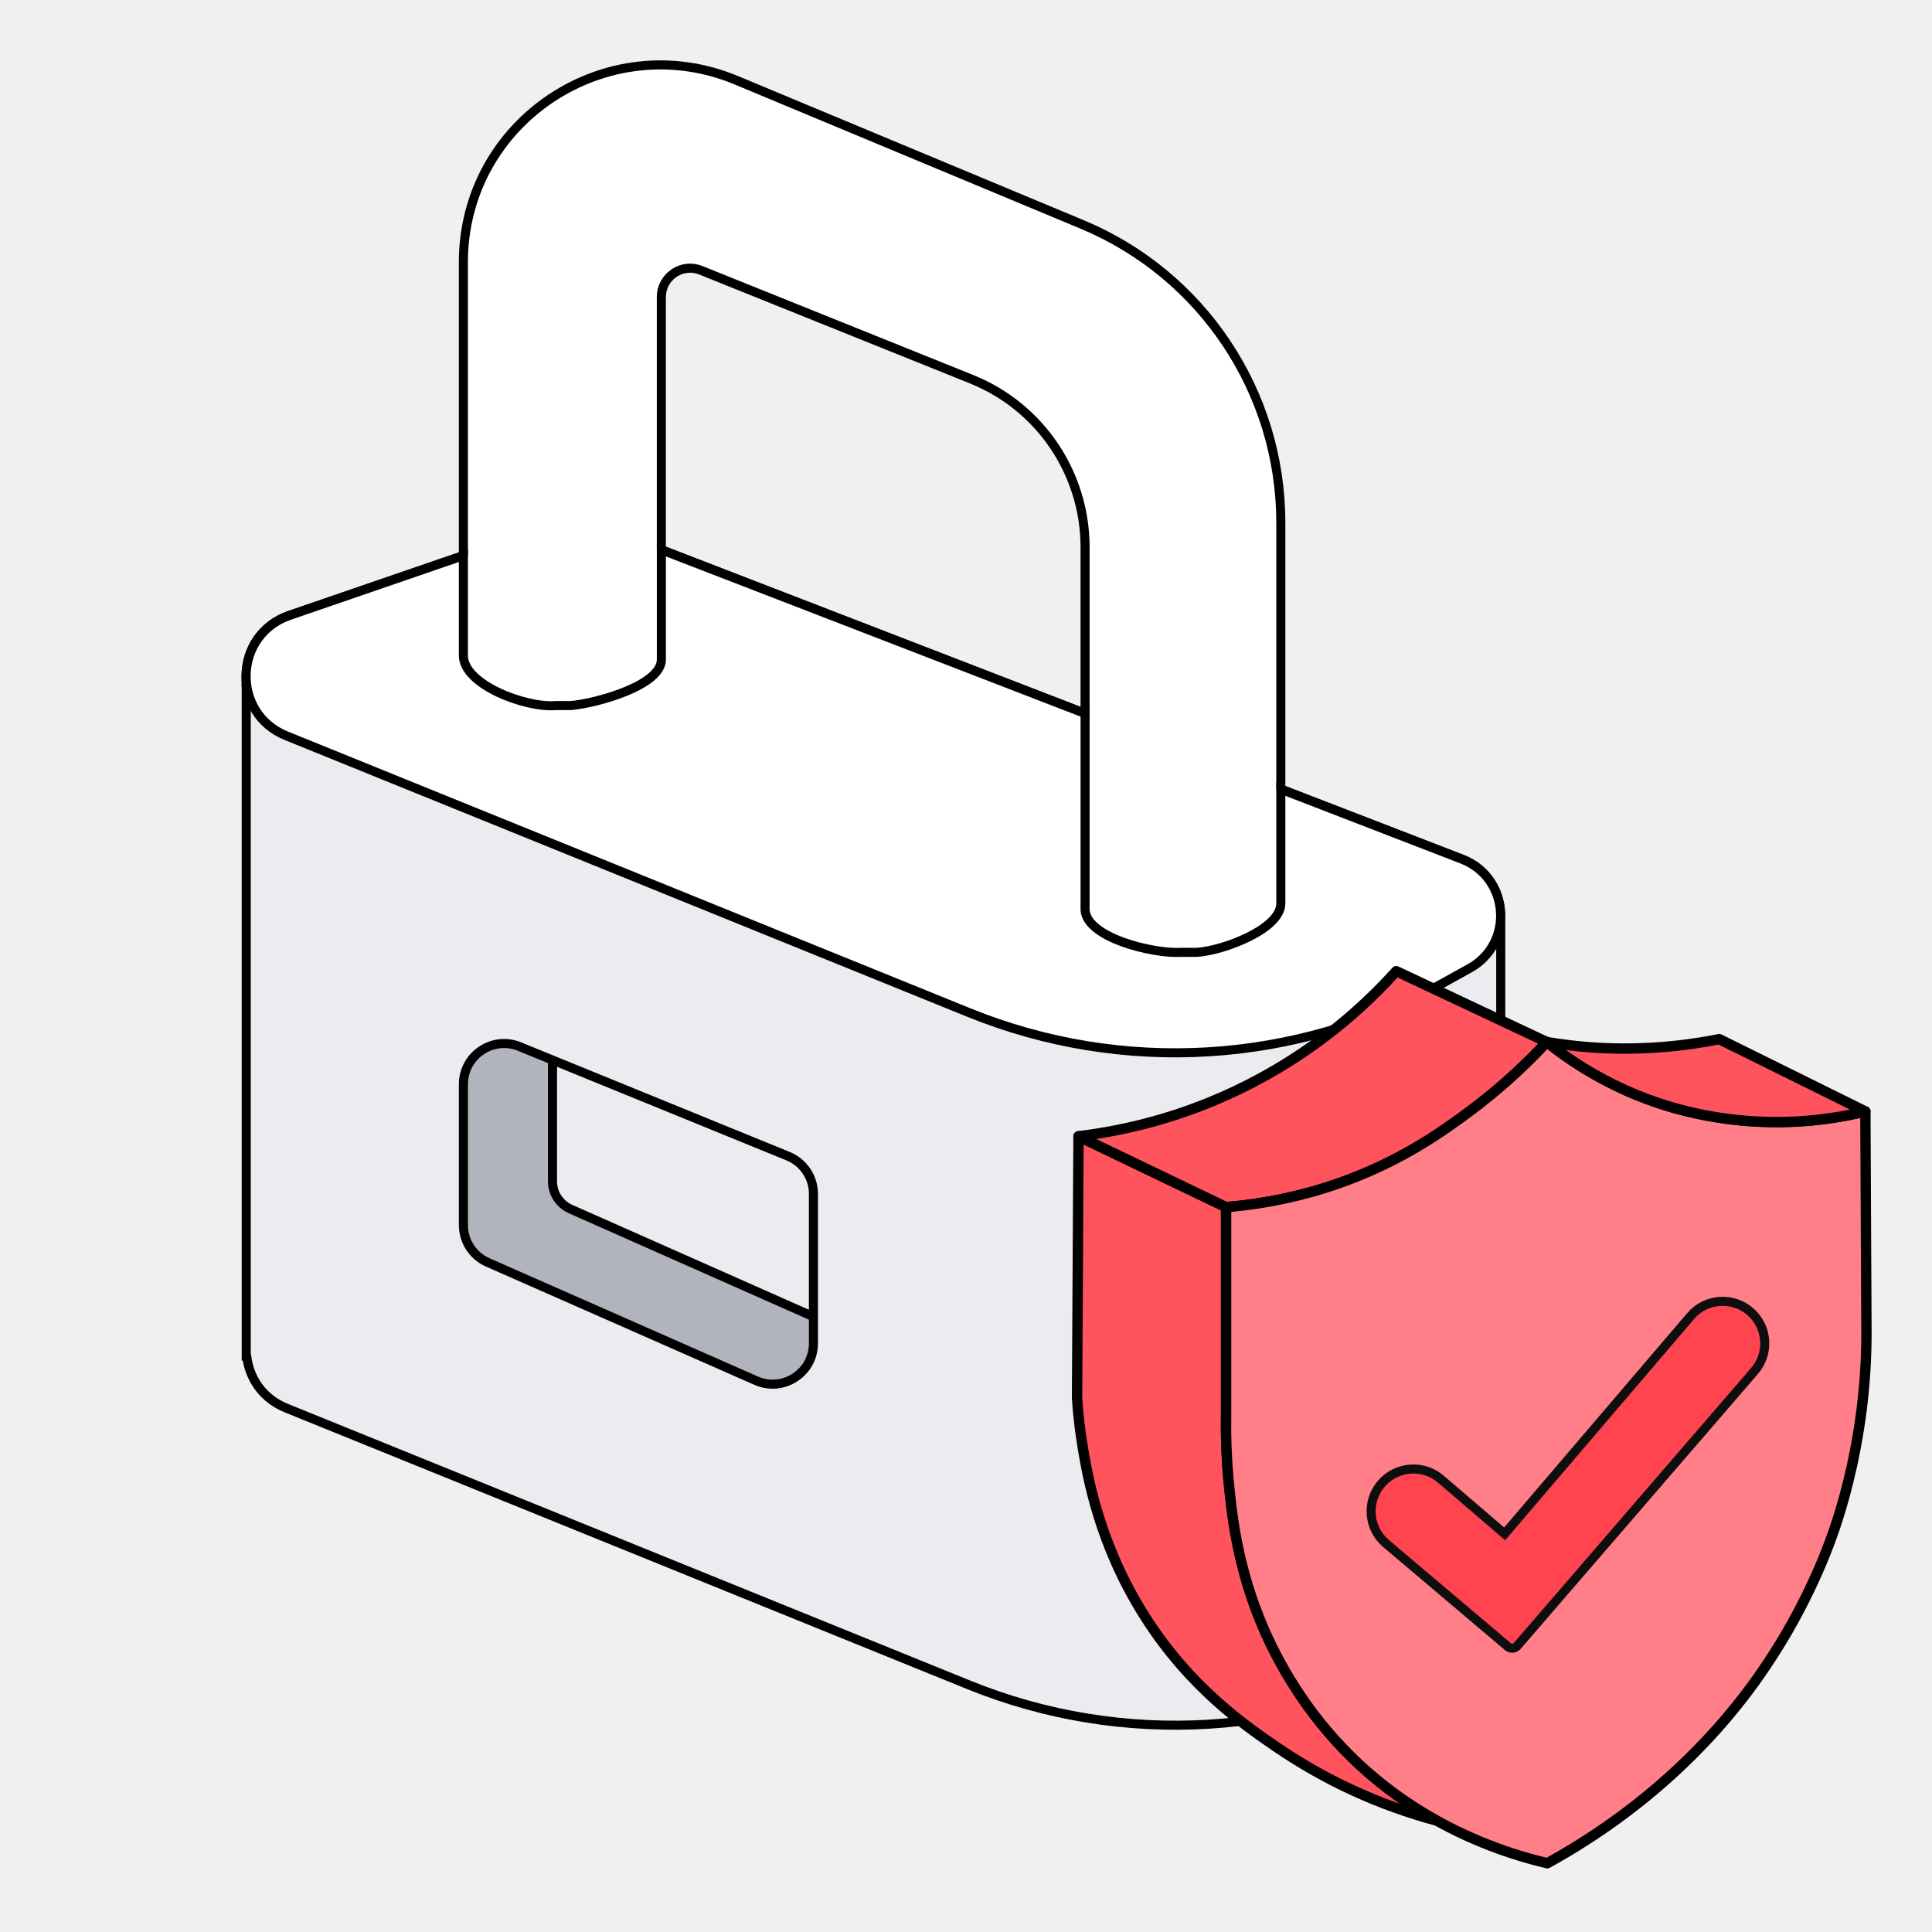
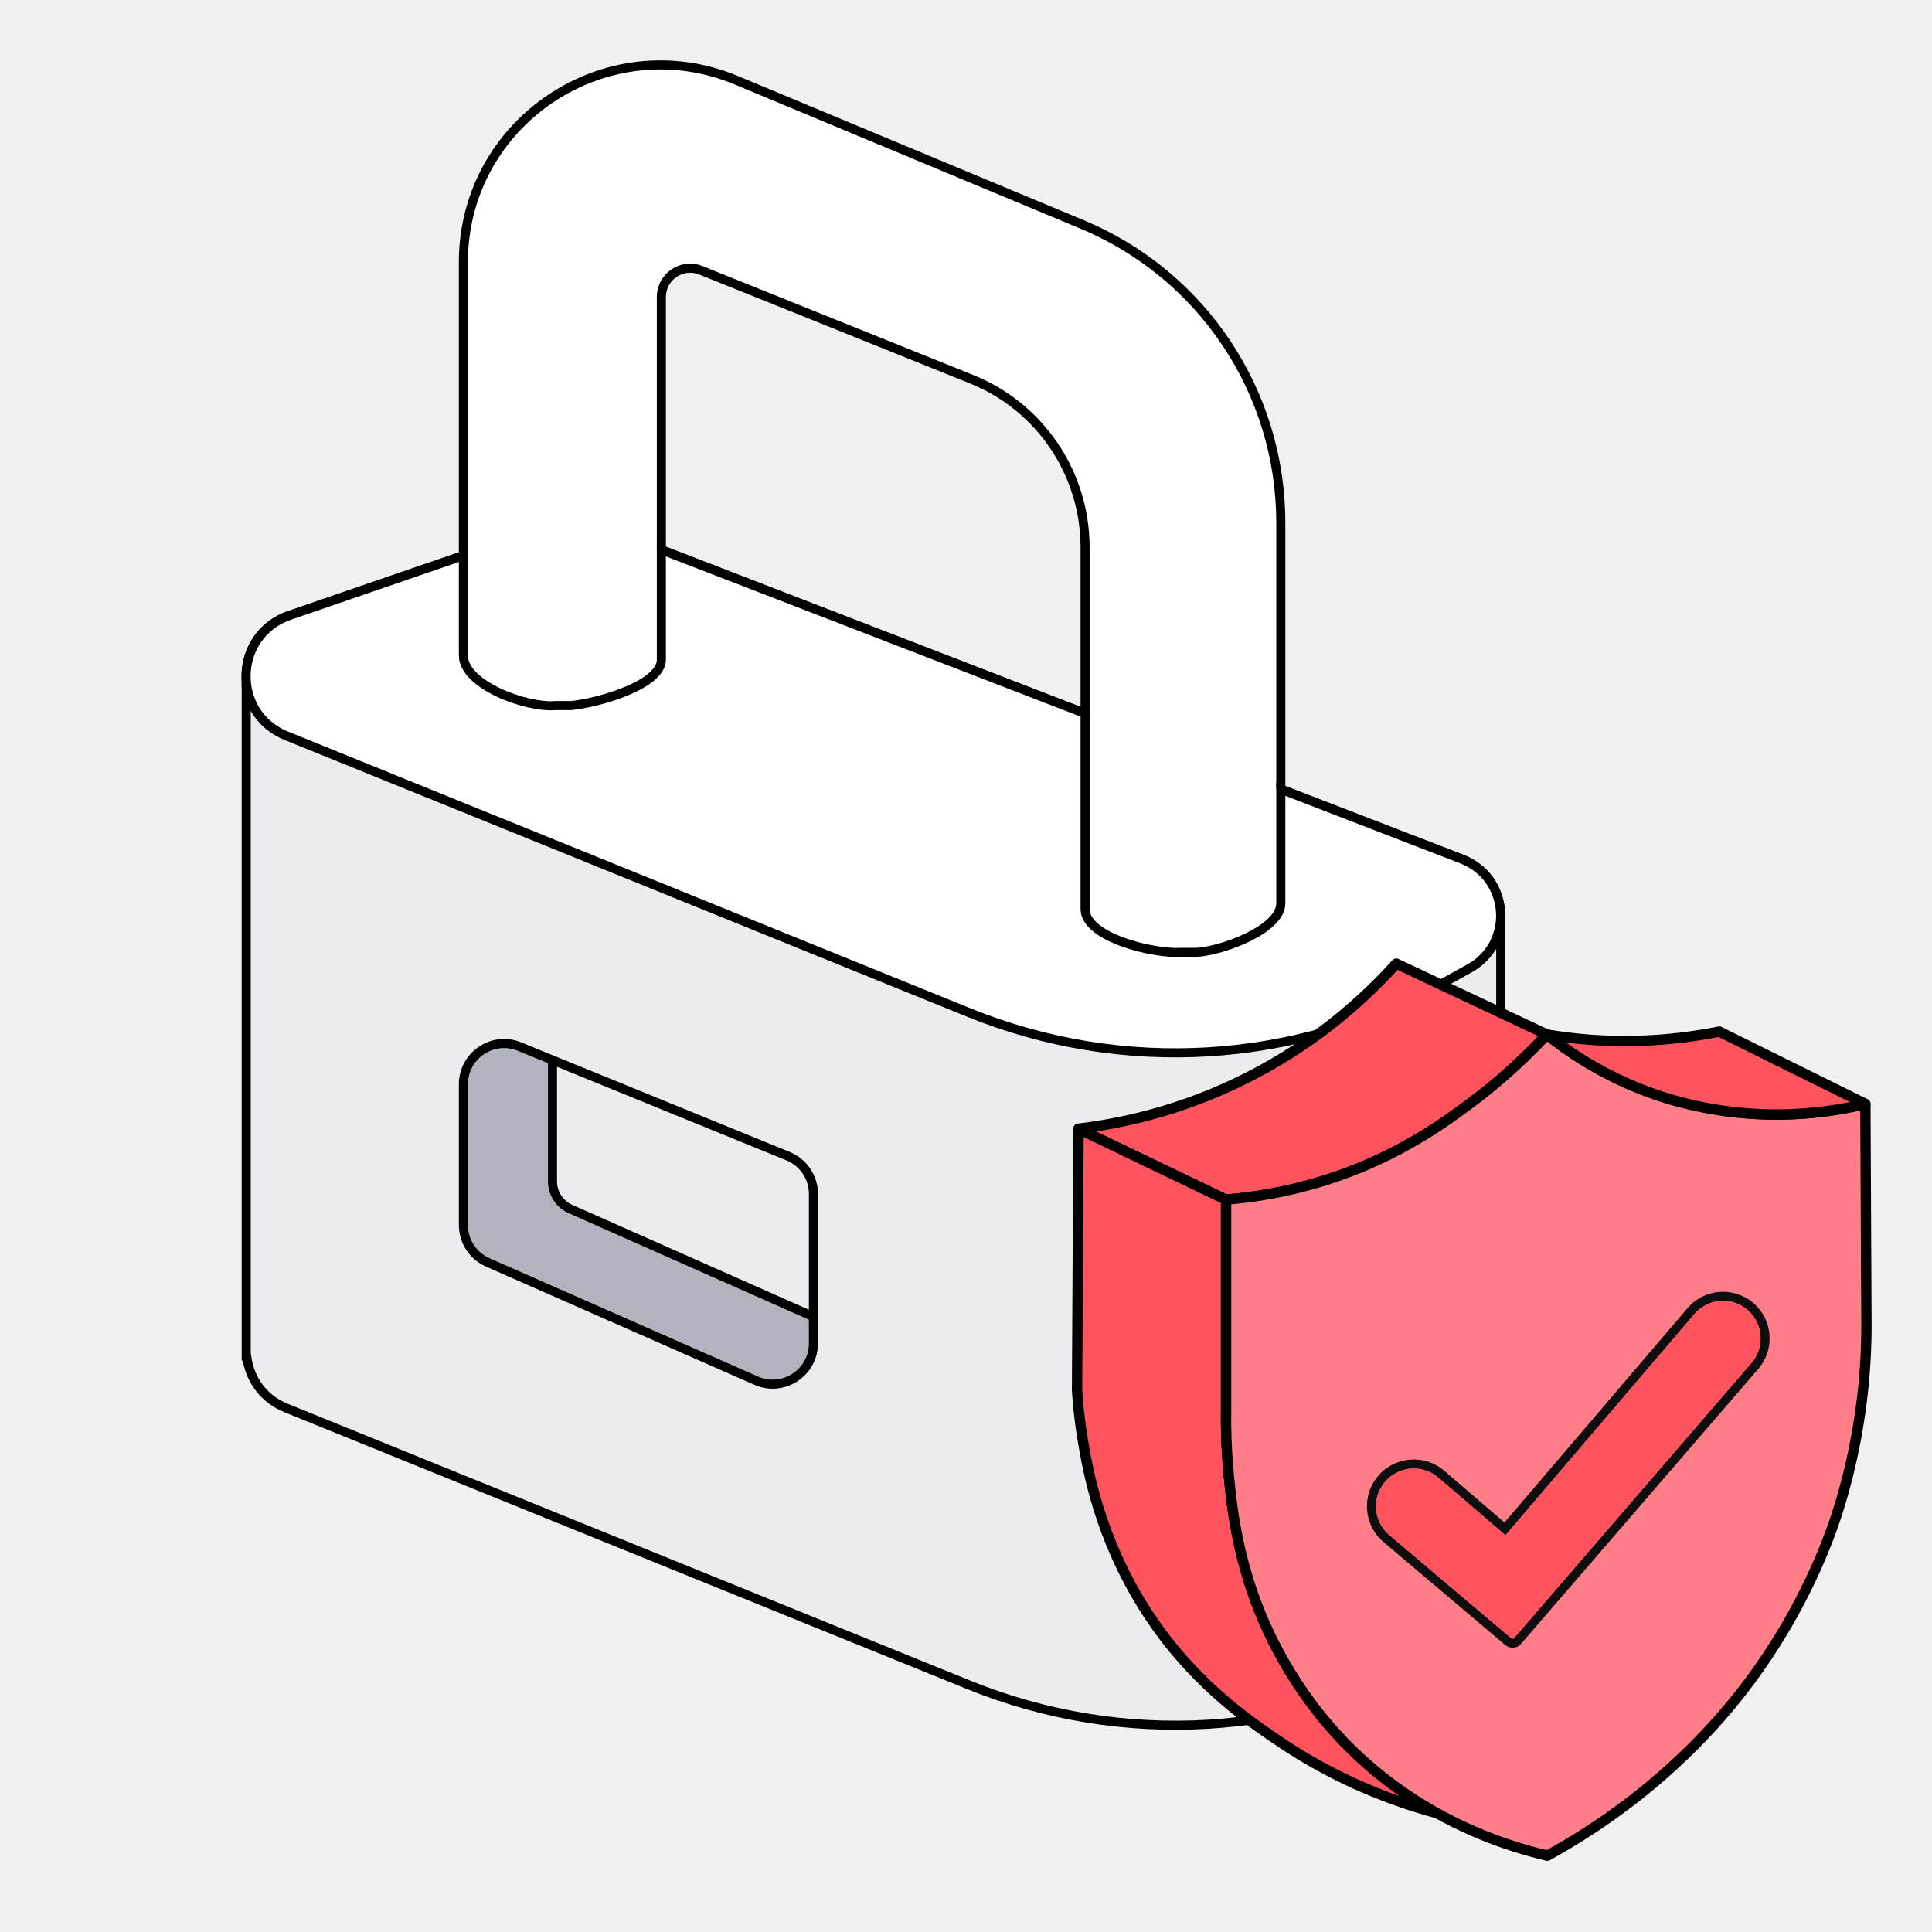
<svg xmlns="http://www.w3.org/2000/svg" width="128" height="128" viewBox="0 0 128 128" fill="none">
  <g id="illustration / deriv / light / lock-secure">
    <g id="vector">
      <g id="lock">
        <path id="Vector" d="M16.304 44.773C16.313 43.089 17.277 41.423 19.171 40.766L34.505 35.497C36.872 34.681 39.459 34.734 41.791 35.637L96.868 56.916C98.709 57.626 99.577 59.405 99.401 61.089H99.428V104.856H99.41C99.542 106.329 98.875 107.872 97.367 108.705L95.482 109.748C85.873 115.07 74.379 115.762 64.2 111.633L18.969 93.291C17.409 92.66 16.549 91.345 16.357 89.942L16.313 89.925V44.764L16.304 44.773Z" fill="#EBECEF" />
        <path id="Vector (Stroke)" fill-rule="evenodd" clip-rule="evenodd" d="M41.899 35.357C39.501 34.428 36.842 34.374 34.407 35.213L19.073 40.482C17.047 41.185 16.013 42.974 16.004 44.771L16 45.5L16.012 45.488V90.128L16.086 90.157C16.338 91.591 17.252 92.92 18.857 93.569L64.087 111.911C74.35 116.074 85.939 115.376 95.628 110.01L97.512 108.967C99.022 108.133 99.747 106.634 99.726 105.155H99.728V60.788H99.722C99.77 59.087 98.836 57.353 96.976 56.635C96.976 56.635 96.975 56.635 96.976 56.635L41.899 35.357ZM99.127 61.389H99.068L99.103 61.057C99.266 59.493 98.46 57.851 96.76 57.195L41.682 35.916C39.416 35.039 36.903 34.988 34.602 35.78L19.269 41.049C17.601 41.628 16.709 43.043 16.613 44.525V89.721L16.63 89.728L16.654 89.901C16.833 91.208 17.63 92.426 19.081 93.013L64.313 111.355C74.408 115.45 85.807 114.763 95.337 109.485L97.222 108.442C98.617 107.672 99.233 106.248 99.111 104.882L99.082 104.555H99.127V61.389Z" fill="black" />
        <path id="Vector_2" d="M19.181 40.775L30.701 36.812V17.374C30.701 8.055 40.188 1.733 48.788 5.319L71.689 14.867C79.667 18.19 84.858 25.984 84.858 34.629V52.277L96.86 56.915C100.025 58.143 100.332 62.509 97.36 64.148L95.475 65.192C85.866 70.514 74.372 71.206 64.193 67.077L18.962 48.735C15.314 47.254 15.455 42.046 19.181 40.766V40.775ZM71.891 47.271V36.268C71.891 31.358 68.91 26.94 64.351 25.116L46.439 17.909C45.185 17.401 43.817 18.33 43.817 19.68V36.426L71.891 47.271Z" fill="white" />
        <g id="Group">
          <path id="Vector_3" d="M34.416 69.33L36.625 70.233V77.974C36.625 79.044 37.256 80.017 38.238 80.447L53.888 87.347V89.004C53.888 90.95 51.88 92.257 50.1 91.476L32.311 83.638C31.329 83.209 30.698 82.235 30.698 81.166V71.837C30.698 69.917 32.645 68.611 34.416 69.338V69.33Z" fill="#B1B4BC" />
          <path id="Vector_4" d="M36.625 77.975V70.233L52.205 76.589C53.222 77.001 53.888 77.992 53.888 79.088V87.347L38.238 80.447C37.256 80.017 36.625 79.044 36.625 77.975Z" fill="#EBECEF" />
        </g>
        <path id="Union" fill-rule="evenodd" clip-rule="evenodd" d="M30.402 71.837C30.402 69.705 32.564 68.252 34.533 69.061L52.322 76.32C53.449 76.777 54.189 77.874 54.192 79.088V89.004C54.192 91.167 51.961 92.618 49.984 91.751L32.195 83.913C31.103 83.435 30.402 82.354 30.402 81.166V71.837ZM53.592 86.775V79.097C53.592 78.123 52.999 77.242 52.096 76.876L36.905 70.677V78.272C36.905 78.945 37.302 79.554 37.916 79.826L53.592 86.775ZM53.592 87.432V89.004C53.592 90.733 51.807 91.895 50.225 91.202L32.437 83.364C31.565 82.982 31.002 82.117 31.002 81.166V71.837C31.002 70.13 32.733 68.97 34.306 69.616L36.305 70.432V78.272C36.305 79.182 36.842 80.006 37.673 80.375L53.592 87.432Z" fill="black" />
        <g id="Group_2">
          <path id="Vector (Stroke)_2" fill-rule="evenodd" clip-rule="evenodd" d="M43.517 35.988V43.703C43.517 43.998 43.331 44.315 42.93 44.646C42.535 44.972 41.978 45.27 41.349 45.528C40.1 46.042 38.643 46.367 37.821 46.445H36.812L36.798 46.446C35.9 46.528 34.424 46.206 33.164 45.612C32.538 45.317 31.986 44.965 31.595 44.581C31.202 44.194 31 43.805 31 43.431V36.391L19.083 40.491C19.083 40.491 19.083 40.491 19.083 40.491C15.094 41.861 14.944 47.436 18.848 49.022L64.079 67.363C64.079 67.363 64.079 67.363 64.079 67.363C74.342 71.527 85.931 70.829 95.619 65.463C95.619 65.463 95.619 65.463 95.619 65.463L97.504 64.42C100.701 62.656 100.368 57.963 96.968 56.644L84.557 51.849V59.852C84.557 60.166 84.38 60.504 84.019 60.854C83.662 61.201 83.156 61.526 82.583 61.81C81.437 62.378 80.089 62.745 79.277 62.796H78.252L78.243 62.797C77.36 62.851 75.809 62.613 74.478 62.127C73.814 61.885 73.227 61.588 72.812 61.252C72.393 60.913 72.19 60.569 72.19 60.229V47.065L43.517 35.988ZM71.59 47.477V60.229C71.59 60.828 71.95 61.326 72.434 61.718C72.921 62.113 73.577 62.437 74.272 62.691C75.656 63.196 77.285 63.454 78.27 63.396H79.296L79.305 63.396C80.213 63.34 81.644 62.945 82.849 62.348C83.453 62.049 84.019 61.691 84.437 61.285C84.852 60.882 85.157 60.398 85.157 59.852V52.724L96.751 57.204C99.681 58.34 99.962 62.379 97.214 63.894L95.329 64.938C85.799 70.216 74.4 70.903 64.305 66.807L19.074 48.466C15.683 47.089 15.814 42.248 19.278 41.058L30.401 37.232V43.431C30.401 44.03 30.722 44.564 31.175 45.008C31.63 45.456 32.245 45.843 32.908 46.155C34.221 46.773 35.798 47.135 36.838 47.045H37.849L37.862 47.044C38.743 46.962 40.268 46.621 41.578 46.083C42.232 45.814 42.851 45.489 43.312 45.109C43.767 44.733 44.117 44.263 44.117 43.703V36.863L71.59 47.477Z" fill="black" />
          <path id="Vector (Stroke)_3" fill-rule="evenodd" clip-rule="evenodd" d="M44.116 19.68C44.116 18.541 45.27 17.759 46.325 18.187L46.326 18.188L64.238 25.394L64.238 25.395C68.683 27.172 71.59 31.481 71.59 36.268V47.271H72.19V36.268C72.19 31.236 69.135 26.707 64.461 24.837L46.551 17.631C46.55 17.631 46.55 17.631 46.55 17.631C45.098 17.042 43.516 18.119 43.516 19.68V36.426H44.116V19.68Z" fill="black" />
          <path id="Vector (Stroke)_4" fill-rule="evenodd" clip-rule="evenodd" d="M48.903 5.042C40.105 1.374 30.4 7.84 30.4 17.374V36.812H31V17.374C31 8.269 40.269 2.093 48.672 5.596L71.573 15.144C79.439 18.42 84.557 26.105 84.557 34.629V52.277H85.157V34.629C85.157 25.863 79.894 17.959 71.803 14.59C71.804 14.59 71.803 14.59 71.803 14.59L48.903 5.042Z" fill="black" />
        </g>
      </g>
      <g id="verify">
        <g id="Group_3">
-           <path id="Vector_5" d="M71.358 92.61C71.411 93.443 71.515 94.595 71.745 95.949C72.091 97.991 72.88 102.38 75.811 107.034C78.758 111.711 82.367 114.237 84.573 115.746C88.579 118.487 92.435 119.883 95.198 120.625C93.174 119.5 91.031 117.971 89.025 115.892C86.035 112.791 84.371 109.513 83.491 107.356C81.936 103.542 81.594 100.165 81.393 98.046C81.23 96.308 81.213 94.837 81.232 93.771V79.976C77.973 78.411 74.714 76.845 71.455 75.28C71.423 81.057 71.39 86.833 71.358 92.61Z" fill="#FF535E" />
-           <path id="Vector_6" d="M95.198 120.969C95.335 120.969 95.462 120.887 95.515 120.755C95.581 120.594 95.515 120.411 95.365 120.327C93.097 119.067 91.046 117.495 89.272 115.655C86.37 112.645 84.698 109.41 83.808 107.228C82.243 103.386 81.924 100.024 81.734 98.015C81.604 96.618 81.549 95.192 81.575 93.777V79.976C81.575 79.844 81.499 79.724 81.381 79.667L71.605 74.972C71.498 74.92 71.375 74.927 71.274 74.99C71.174 75.052 71.112 75.162 71.112 75.278L71.015 92.608C71.015 92.608 71.015 92.624 71.015 92.632C71.087 93.767 71.219 94.902 71.406 96.008C71.731 97.922 72.491 102.409 75.52 107.217C78.571 112.059 82.348 114.642 84.378 116.029C87.642 118.263 91.252 119.92 95.107 120.956C95.136 120.964 95.167 120.968 95.197 120.968L95.198 120.969ZM80.889 80.192V93.77C80.863 95.204 80.918 96.656 81.052 98.079C81.234 99.992 81.57 103.551 83.174 107.487C84.086 109.725 85.8 113.041 88.778 116.13C89.987 117.383 91.319 118.515 92.759 119.511C89.923 118.513 87.244 117.157 84.767 115.463C82.778 114.104 79.077 111.572 76.101 106.851C73.146 102.159 72.4 97.766 72.083 95.891C71.899 94.813 71.771 93.705 71.701 92.6L71.795 75.824L80.889 80.192Z" fill="black" />
+           <path id="Vector_5" d="M71.358 92.11C71.411 92.943 71.515 94.095 71.745 95.449C72.091 97.491 72.88 101.88 75.811 106.534C78.758 111.211 82.367 113.737 84.573 115.246C88.579 117.987 92.435 119.383 95.198 120.125C93.174 119 91.031 117.471 89.025 115.392C86.035 112.291 84.371 109.013 83.491 106.856C81.936 103.042 81.594 99.665 81.393 97.546C81.23 95.808 81.213 94.337 81.232 93.271V79.476C77.973 77.911 74.714 76.345 71.455 74.78C71.423 80.557 71.39 86.333 71.358 92.11Z" fill="#FF535E" />
+           <path id="Vector_6" d="M95.198 120.469C95.335 120.469 95.462 120.387 95.515 120.255C95.581 120.094 95.515 119.911 95.365 119.827C93.097 118.567 91.046 116.995 89.272 115.155C86.37 112.145 84.698 108.91 83.808 106.728C82.243 102.886 81.924 99.524 81.734 97.515C81.604 96.118 81.549 94.692 81.575 93.277V79.476C81.575 79.344 81.499 79.224 81.381 79.167L71.605 74.472C71.498 74.42 71.375 74.427 71.274 74.49C71.174 74.552 71.112 74.662 71.112 74.778L71.015 92.108C71.015 92.108 71.015 92.124 71.015 92.132C71.087 93.267 71.219 94.402 71.406 95.508C71.731 97.422 72.491 101.909 75.52 106.717C78.571 111.559 82.348 114.142 84.378 115.529C87.642 117.763 91.252 119.42 95.107 120.456C95.136 120.464 95.167 120.468 95.197 120.468L95.198 120.469ZM80.889 79.692V93.27C80.863 94.704 80.918 96.156 81.052 97.579C81.234 99.492 81.57 103.051 83.174 106.987C84.086 109.225 85.8 112.541 88.778 115.63C89.987 116.883 91.319 118.015 92.759 119.011C89.923 118.013 87.244 116.657 84.767 114.963C82.778 113.604 79.077 111.072 76.101 106.351C73.146 101.659 72.4 97.266 72.083 95.391C71.899 94.313 71.771 93.205 71.701 92.1L71.795 75.324L80.889 79.692Z" fill="black" />
        </g>
        <g id="Group_4">
-           <path id="Vector_7" d="M71.452 75.28C74.711 76.845 77.97 78.41 81.229 79.976C84.32 79.725 86.804 79.05 88.539 78.452C92.74 77 95.566 74.954 97.227 73.732C99.534 72.033 101.272 70.343 102.479 69.037C99.155 67.472 95.831 65.906 92.507 64.341C90.748 66.294 87.999 68.896 84.085 71.118C79.06 73.972 74.367 74.925 71.452 75.28Z" fill="#FF535E" />
-           <path id="Vector_8" d="M81.23 80.319C81.239 80.319 81.249 80.319 81.257 80.319C83.793 80.113 86.28 79.595 88.651 78.777C92.988 77.279 95.879 75.152 97.43 74.01C99.345 72.599 101.129 71.005 102.731 69.272C102.804 69.191 102.837 69.081 102.815 68.973C102.792 68.865 102.724 68.775 102.624 68.728L92.652 64.033C92.515 63.968 92.352 64.002 92.251 64.113C89.834 66.796 87.029 69.052 83.915 70.821C80.052 73.016 75.846 74.401 71.411 74.941C71.26 74.96 71.138 75.075 71.114 75.225C71.09 75.376 71.167 75.524 71.304 75.591L81.081 80.286C81.127 80.308 81.179 80.32 81.23 80.32V80.319ZM101.909 69.147C100.42 70.717 98.779 72.165 97.025 73.456C95.503 74.577 92.668 76.664 88.428 78.128C86.14 78.916 83.742 79.42 81.295 79.626L72.628 75.464C76.739 74.826 80.645 73.467 84.256 71.416C87.362 69.652 90.165 67.415 92.592 64.76L101.909 69.147Z" fill="black" />
+           <path id="Vector_7" d="M71.452 74.78C74.711 76.345 77.97 77.91 81.229 79.476C84.32 79.225 86.804 78.55 88.539 77.952C92.74 76.5 95.566 74.454 97.227 73.232C99.534 71.533 101.272 69.843 102.479 68.537C99.155 66.972 95.831 65.406 92.507 63.841C90.748 65.794 87.999 68.396 84.085 70.618C79.06 73.472 74.367 74.425 71.452 74.78Z" fill="#FF535E" />
+           <path id="Vector_8" d="M81.23 79.819C81.239 79.819 81.249 79.819 81.257 79.819C83.793 79.613 86.28 79.095 88.651 78.277C92.988 76.779 95.879 74.652 97.43 73.51C99.345 72.099 101.129 70.505 102.731 68.772C102.804 68.691 102.837 68.581 102.815 68.473C102.792 68.365 102.724 68.275 102.624 68.228L92.652 63.533C92.515 63.468 92.352 63.502 92.251 63.613C89.834 66.296 87.029 68.552 83.915 70.321C80.052 72.516 75.846 73.901 71.411 74.441C71.26 74.46 71.138 74.575 71.114 74.725C71.09 74.876 71.167 75.024 71.304 75.091L81.081 79.786C81.127 79.808 81.179 79.82 81.23 79.82V79.819ZM101.909 68.647C100.42 70.217 98.779 71.665 97.025 72.956C95.503 74.077 92.668 76.164 88.428 77.628C86.14 78.416 83.742 78.92 81.295 79.126L72.628 74.964C76.739 74.326 80.645 72.967 84.256 70.916C87.362 69.152 90.165 66.915 92.592 64.26L101.909 68.647Z" fill="black" />
        </g>
        <g id="Group_5">
-           <path id="Vector_9" d="M81.394 98.046C81.594 100.165 81.937 103.542 83.492 107.357C84.371 109.513 86.036 112.791 89.026 115.892C91.031 117.971 93.174 119.501 95.199 120.625C95.199 120.625 95.2 120.626 95.202 120.627C98.171 122.278 100.882 123.059 102.514 123.443C106.143 121.448 111.915 117.623 116.543 111.027C119.66 106.587 121.124 102.507 121.529 101.322C121.892 100.265 122.849 97.311 123.344 93.335C123.584 91.409 123.653 89.74 123.658 88.446C123.634 83.509 123.61 78.572 123.586 73.635C122.207 73.969 120.282 74.312 117.971 74.338C113.639 74.384 110.384 73.288 109.114 72.812C106.203 71.723 103.997 70.251 102.483 69.037C101.276 70.343 99.538 72.034 97.23 73.733C95.569 74.955 92.744 77 88.542 78.452C86.807 79.05 84.323 79.726 81.233 79.976V93.771C81.214 94.837 81.231 96.308 81.394 98.046Z" fill="#FF7E88" />
-           <path id="Vector_10" d="M102.513 123.786C102.57 123.786 102.628 123.773 102.678 123.744C108.386 120.605 113.279 116.274 116.822 111.224C119.678 107.156 121.199 103.344 121.852 101.434C122.337 100.023 123.22 97.1 123.683 93.378C123.887 91.746 123.993 90.087 124 88.448L123.928 73.633C123.928 73.529 123.878 73.429 123.796 73.364C123.714 73.299 123.606 73.277 123.505 73.301C121.693 73.74 119.831 73.973 117.967 73.993C114.17 74.036 111.122 73.198 109.233 72.49C106.876 71.609 104.677 70.356 102.697 68.768C102.556 68.655 102.352 68.67 102.23 68.802C100.657 70.505 98.906 72.07 97.026 73.455C95.503 74.576 92.668 76.662 88.429 78.126C86.113 78.925 83.682 79.433 81.203 79.633C81.025 79.647 80.887 79.796 80.887 79.974V93.769C80.862 95.202 80.917 96.654 81.05 98.077C81.232 99.99 81.568 103.549 83.173 107.485C84.085 109.724 85.799 113.04 88.777 116.129C90.592 118.011 92.689 119.621 95.008 120.912C95.017 120.917 95.025 120.922 95.034 120.927C97.331 122.202 99.82 123.161 102.433 123.776C102.458 123.783 102.484 123.785 102.511 123.785L102.513 123.786ZM123.246 74.067L123.316 88.448C123.309 90.056 123.205 91.688 123.006 93.293C122.55 96.953 121.682 99.824 121.206 101.211C120.565 103.088 119.071 106.832 116.263 110.83C112.802 115.762 108.033 119.996 102.465 123.078C99.969 122.478 97.59 121.558 95.392 120.341C95.39 120.341 95.389 120.337 95.385 120.337C95.378 120.334 95.371 120.329 95.365 120.325C93.097 119.065 91.046 117.493 89.272 115.654C86.37 112.644 84.698 109.409 83.809 107.226C82.243 103.385 81.925 100.023 81.734 98.014C81.604 96.617 81.549 95.19 81.575 93.776V80.29C84.001 80.069 86.382 79.559 88.653 78.776C92.99 77.278 95.881 75.15 97.432 74.009C99.261 72.661 100.97 71.147 102.517 69.502C104.488 71.041 106.665 72.262 108.991 73.133C110.934 73.861 114.071 74.718 117.973 74.681C119.743 74.66 121.514 74.454 123.242 74.067H123.246Z" fill="black" />
+           <path id="Vector_9" d="M81.394 97.546C81.594 99.665 81.937 103.042 83.492 106.857C84.371 109.013 86.036 112.291 89.026 115.392C91.031 117.471 93.174 119.001 95.199 120.125C95.199 120.125 95.2 120.126 95.202 120.127C98.171 121.778 100.882 122.559 102.514 122.943C106.143 120.948 111.915 117.123 116.543 110.527C119.66 106.087 121.124 102.007 121.529 100.822C121.892 99.764 122.849 96.811 123.344 92.835C123.584 90.909 123.653 89.24 123.658 87.946C123.634 83.009 123.61 78.072 123.586 73.135C122.207 73.469 120.282 73.812 117.971 73.838C113.639 73.884 110.384 72.788 109.114 72.312C106.203 71.223 103.997 69.751 102.483 68.537C101.276 69.843 99.538 71.534 97.23 73.233C95.569 74.455 92.744 76.5 88.542 77.952C86.807 78.55 84.323 79.226 81.233 79.476V93.271C81.214 94.337 81.231 95.808 81.394 97.546Z" fill="#FF7E88" />
+           <path id="Vector_10" d="M102.513 123.286C102.57 123.286 102.628 123.273 102.678 123.244C108.386 120.105 113.279 115.774 116.822 110.724C119.678 106.656 121.199 102.844 121.852 100.934C122.337 99.523 123.22 96.6 123.683 92.878C123.887 91.246 123.993 89.587 124 87.948L123.928 73.133C123.928 73.029 123.878 72.929 123.796 72.864C123.714 72.799 123.606 72.777 123.505 72.801C121.693 73.24 119.831 73.473 117.967 73.493C114.17 73.536 111.122 72.698 109.233 71.99C106.876 71.109 104.677 69.856 102.697 68.268C102.556 68.155 102.352 68.17 102.23 68.302C100.657 70.005 98.906 71.57 97.026 72.955C95.503 74.076 92.668 76.162 88.429 77.626C86.113 78.425 83.682 78.933 81.203 79.133C81.025 79.147 80.887 79.296 80.887 79.474V93.269C80.862 94.702 80.917 96.154 81.05 97.577C81.232 99.49 81.568 103.049 83.173 106.985C84.085 109.224 85.799 112.54 88.777 115.629C90.592 117.511 92.689 119.121 95.008 120.412C95.017 120.417 95.025 120.422 95.034 120.427C97.331 121.702 99.82 122.661 102.433 123.276C102.458 123.283 102.484 123.285 102.511 123.285L102.513 123.286ZM123.246 73.567L123.316 87.948C123.309 89.556 123.205 91.188 123.006 92.793C122.55 96.453 121.682 99.324 121.206 100.711C120.565 102.588 119.071 106.332 116.263 110.33C112.802 115.262 108.033 119.496 102.465 122.578C99.969 121.978 97.59 121.058 95.392 119.841C95.39 119.841 95.389 119.837 95.385 119.837C95.378 119.834 95.371 119.829 95.365 119.825C93.097 118.565 91.046 116.993 89.272 115.154C86.37 112.144 84.698 108.909 83.809 106.726C82.243 102.885 81.925 99.523 81.734 97.514C81.604 96.117 81.549 94.69 81.575 93.276V79.79C84.001 79.569 86.382 79.059 88.653 78.276C92.99 76.778 95.881 74.65 97.432 73.509C99.261 72.161 100.97 70.647 102.517 69.002C104.488 70.541 106.665 71.762 108.991 72.633C110.934 73.361 114.071 74.218 117.973 74.181C119.743 74.16 121.514 73.954 123.242 73.567H123.246Z" fill="black" />
        </g>
        <g id="Group_6">
-           <path id="Vector_11" d="M102.482 69.037C103.996 70.251 106.202 71.723 109.113 72.812C110.383 73.288 113.639 74.384 117.971 74.338C120.282 74.312 122.207 73.969 123.585 73.635C120.359 72.039 117.131 70.441 113.905 68.843C111.51 69.323 108.568 69.634 105.241 69.376C104.269 69.301 103.348 69.183 102.482 69.037Z" fill="#FF535E" />
-           <path id="Vector_12" d="M117.703 74.682C117.794 74.682 117.884 74.682 117.975 74.682C119.89 74.662 121.805 74.421 123.667 73.969C123.807 73.935 123.91 73.816 123.927 73.674C123.944 73.532 123.867 73.393 123.739 73.329C120.512 71.734 117.284 70.136 114.058 68.538C113.99 68.504 113.912 68.493 113.839 68.509C110.996 69.078 108.113 69.256 105.269 69.037C104.366 68.967 103.448 68.853 102.542 68.701C102.387 68.675 102.236 68.756 102.171 68.898C102.108 69.04 102.147 69.208 102.269 69.306C104.306 70.94 106.568 72.227 108.994 73.134C110.892 73.846 113.926 74.684 117.703 74.684V74.682ZM122.563 73.511C121.051 73.815 119.51 73.978 117.968 73.995C114.171 74.037 111.123 73.199 109.234 72.491C107.288 71.764 105.451 70.784 103.754 69.57C104.242 69.632 104.731 69.681 105.214 69.719C108.082 69.94 110.99 69.767 113.858 69.203C116.758 70.64 119.66 72.076 122.563 73.511Z" fill="black" />
+           <path id="Vector_11" d="M102.482 68.537C103.996 69.751 106.202 71.223 109.113 72.312C110.383 72.788 113.639 73.884 117.971 73.838C120.282 73.812 122.207 73.469 123.585 73.135C120.359 71.539 117.131 69.941 113.905 68.343C111.51 68.823 108.568 69.134 105.241 68.876C104.269 68.801 103.348 68.683 102.482 68.537Z" fill="#FF535E" />
+           <path id="Vector_12" d="M117.703 74.182C117.794 74.182 117.884 74.182 117.975 74.182C119.89 74.162 121.805 73.921 123.667 73.469C123.807 73.435 123.91 73.316 123.927 73.174C123.944 73.032 123.867 72.893 123.739 72.829C120.512 71.234 117.284 69.636 114.058 68.038C113.99 68.004 113.912 67.993 113.839 68.009C110.996 68.578 108.113 68.756 105.269 68.537C104.366 68.467 103.448 68.353 102.542 68.201C102.387 68.175 102.236 68.256 102.171 68.398C102.108 68.54 102.147 68.708 102.269 68.806C104.306 70.44 106.568 71.727 108.994 72.634C110.892 73.346 113.926 74.184 117.703 74.184V74.182ZM122.563 73.011C121.051 73.315 119.51 73.478 117.968 73.495C114.171 73.537 111.123 72.699 109.234 71.991C107.288 71.264 105.451 70.284 103.754 69.07C104.242 69.132 104.731 69.181 105.214 69.219C108.082 69.44 110.99 69.267 113.858 68.703C116.758 70.14 119.66 71.576 122.563 73.011Z" fill="black" />
        </g>
-         <path id="Vector_13" d="M99.686 101.622L95.466 98.001C94.302 97.002 92.552 97.124 91.539 98.275C90.502 99.452 90.634 101.252 91.832 102.265L99.904 109.097C100.088 109.252 100.363 109.231 100.52 109.048L116.243 90.827C117.226 89.688 117.128 87.974 116.021 86.953C114.858 85.881 113.037 85.99 112.009 87.193L99.686 101.622Z" fill="#FF444F" />
-         <path id="Vector_14" d="M99.686 101.622L95.466 98.001C94.302 97.002 92.552 97.124 91.539 98.275C90.502 99.452 90.634 101.252 91.832 102.265L99.904 109.097C100.088 109.252 100.363 109.231 100.52 109.048L116.243 90.827C117.226 89.688 117.128 87.974 116.021 86.953C114.858 85.881 113.037 85.99 112.009 87.193L99.686 101.622Z" stroke="#0E0E0E" stroke-width="0.6" />
+         <g id="Vector_13">
+           <path fill-rule="evenodd" clip-rule="evenodd" d="M115.841 86.843C114.803 85.886 113.178 85.983 112.261 87.057L99.742 101.715L95.294 97.897C94.255 97.006 92.692 97.115 91.787 98.142C90.862 99.194 90.98 100.8 92.049 101.705L100.121 108.537C100.179 108.586 100.266 108.579 100.316 108.521L116.039 90.3C116.917 89.283 116.829 87.754 115.841 86.843ZM111.804 86.667C112.942 85.335 114.96 85.214 116.248 86.402C117.474 87.532 117.582 89.43 116.493 90.692L100.77 108.913C100.506 109.22 100.043 109.257 99.734 108.995L91.661 102.163C90.335 101.041 90.189 99.049 91.337 97.746C92.459 96.472 94.397 96.337 95.685 97.442L99.676 100.868L111.804 86.667Z" fill="#0E0E0E" />
+           <path d="M112.261 87.057C113.178 85.983 114.803 85.886 115.841 86.843C116.829 87.754 116.917 89.283 116.039 90.3L100.316 108.521C100.266 108.579 100.179 108.586 100.121 108.537L92.049 101.705C90.98 100.8 90.862 99.194 91.787 98.142C92.692 97.115 94.255 97.006 95.294 97.897L99.742 101.715L112.261 87.057Z" fill="#FF535E" />
+         </g>
      </g>
    </g>
  </g>
</svg>
